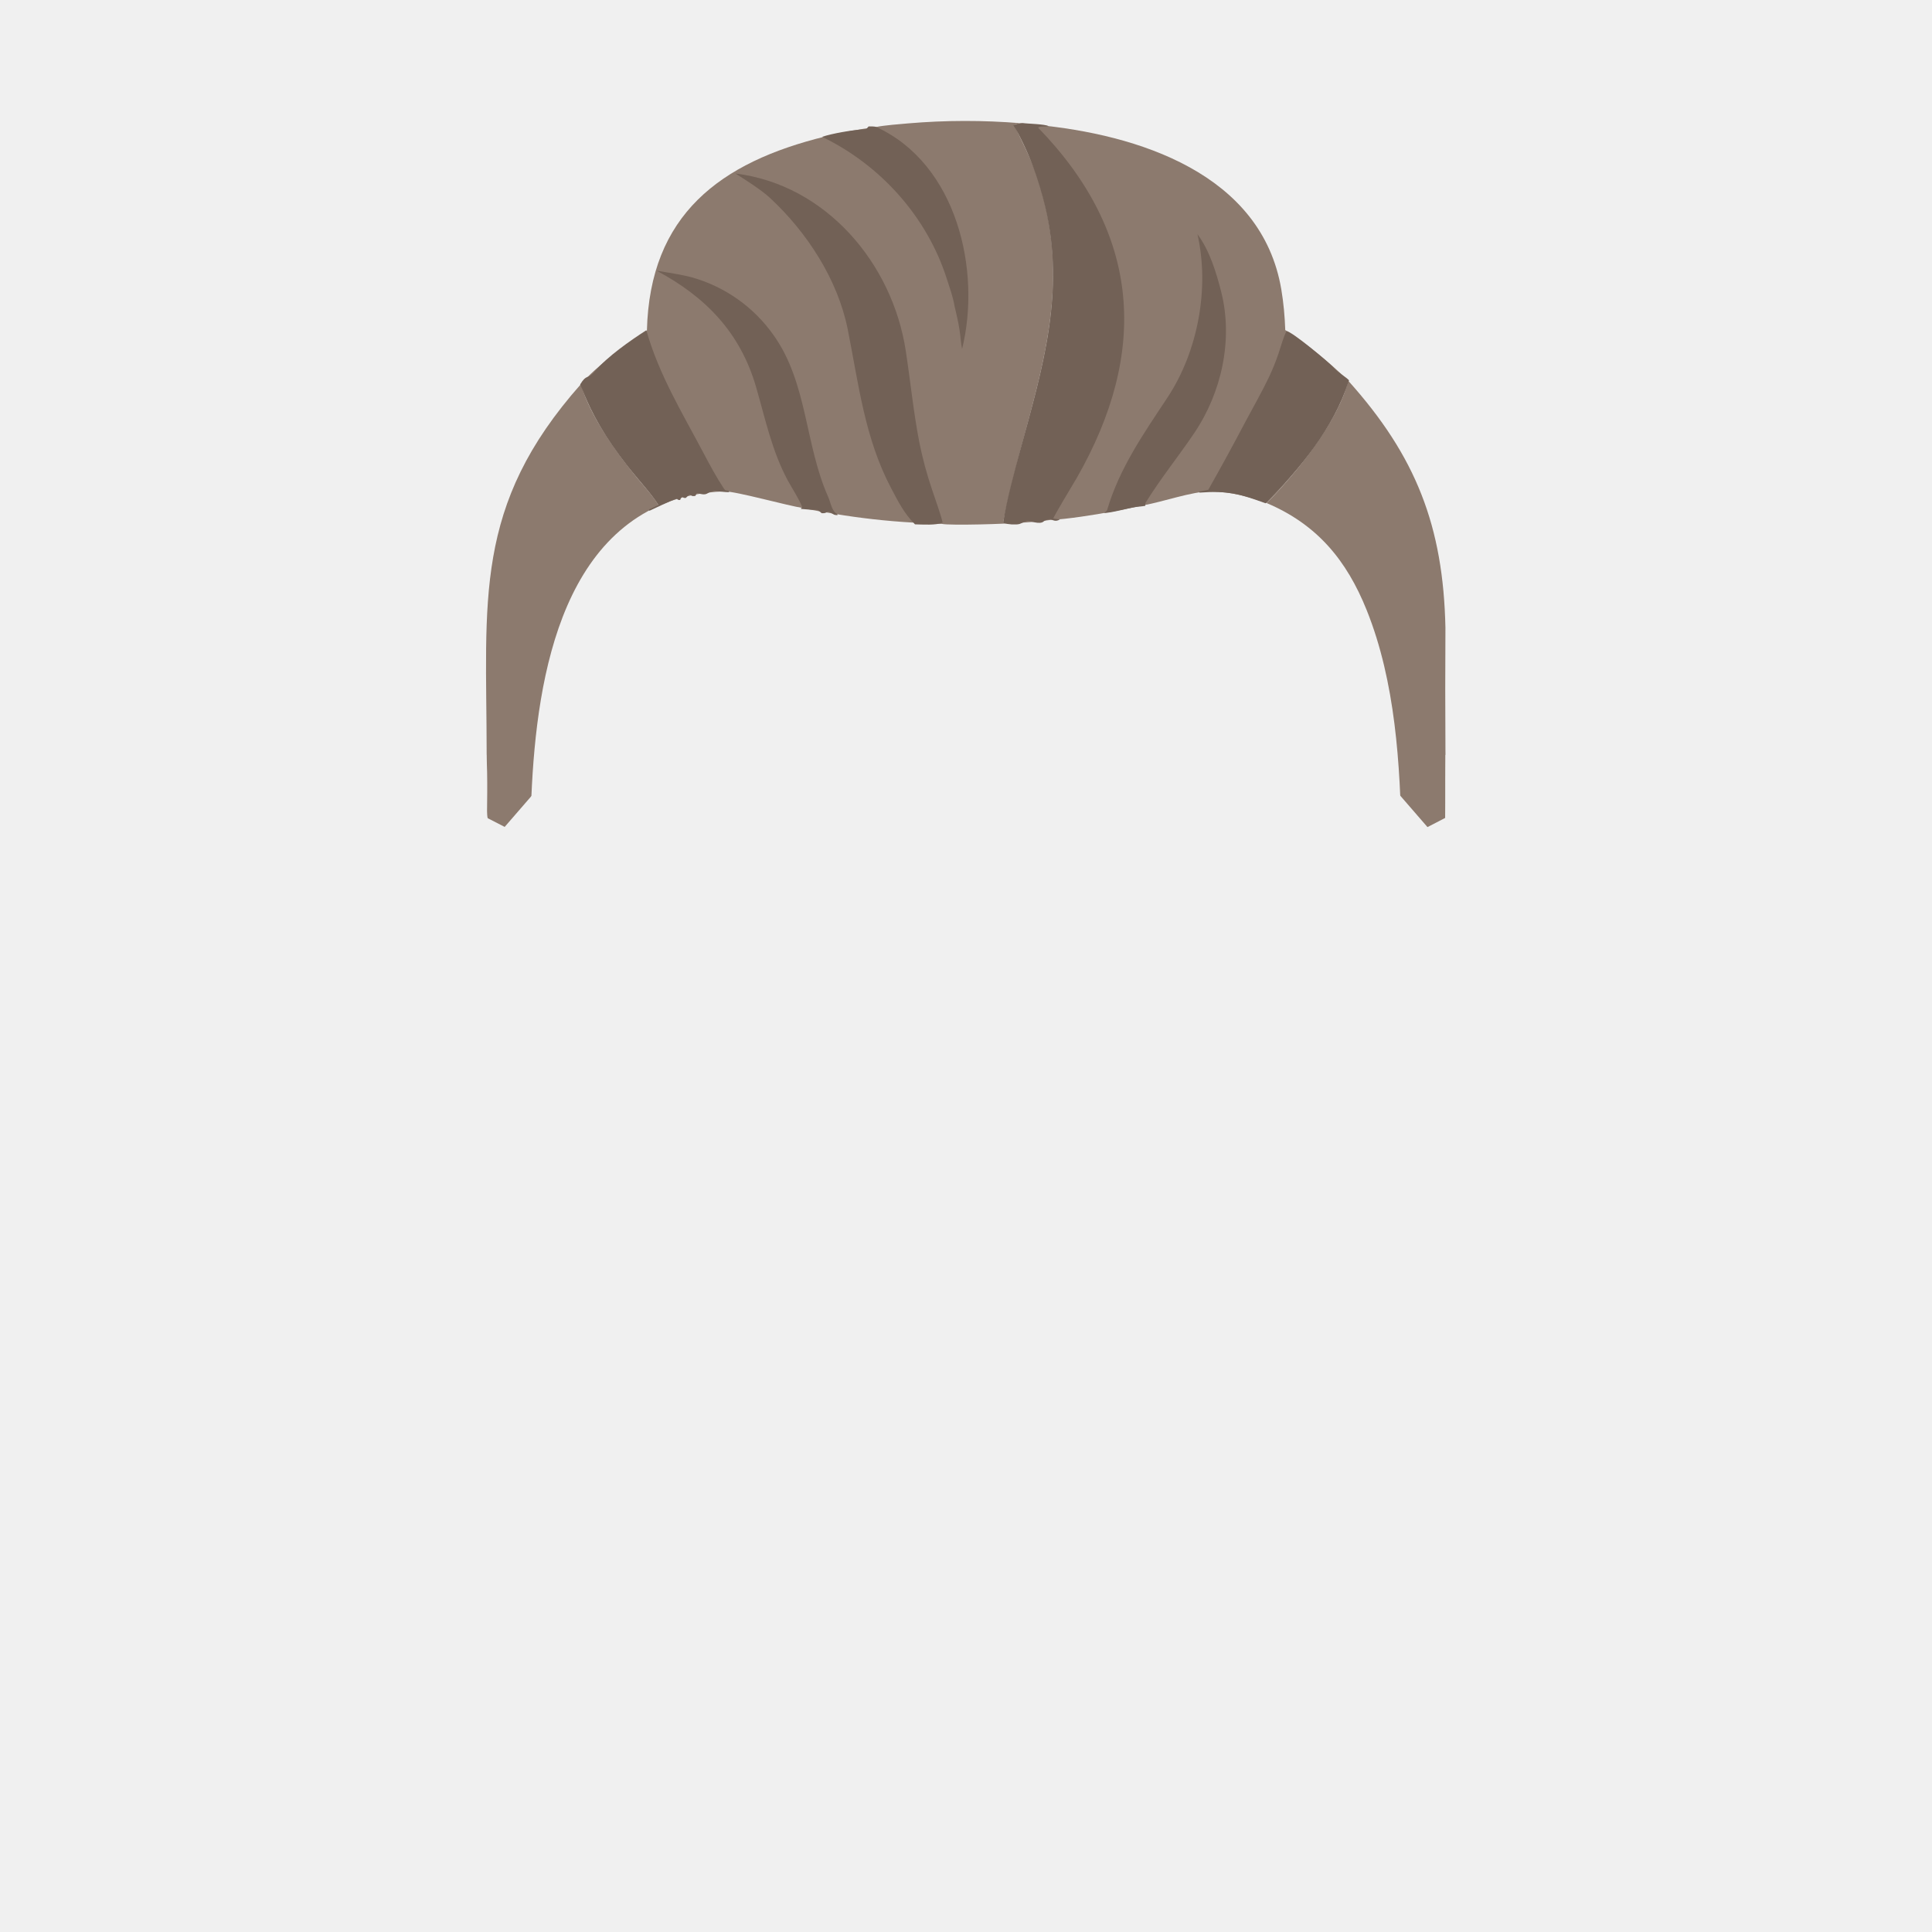
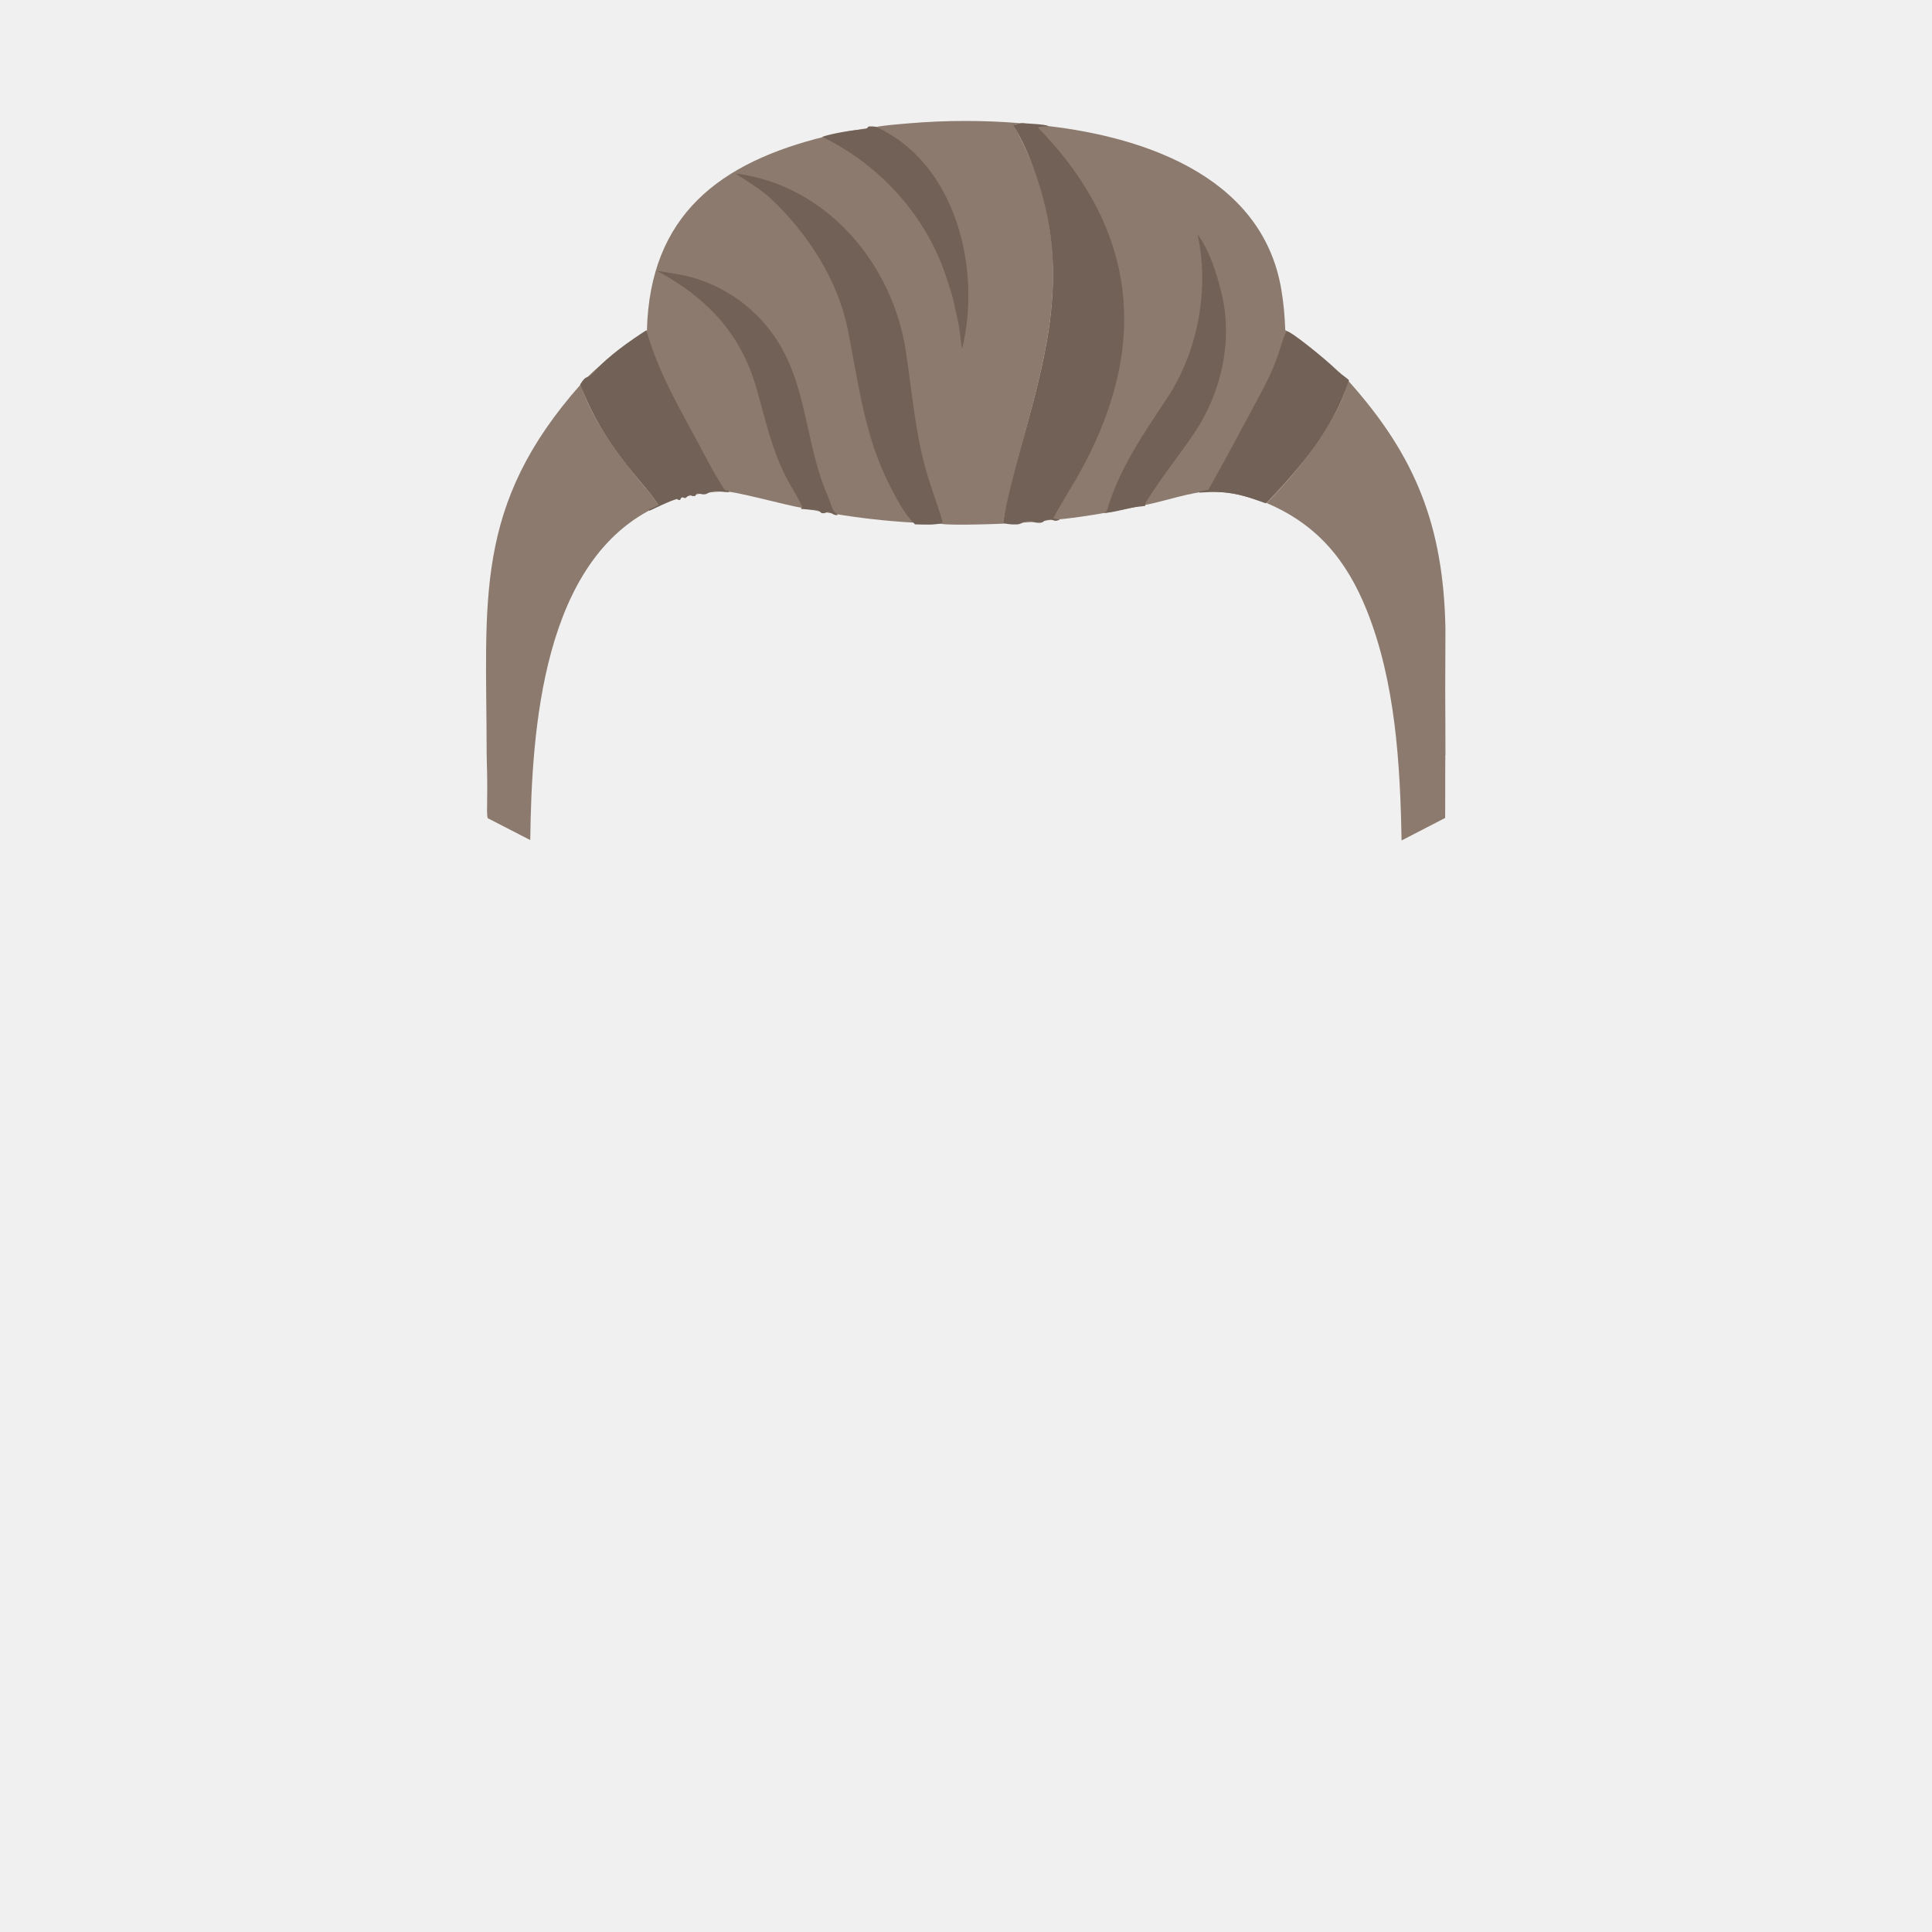
<svg xmlns="http://www.w3.org/2000/svg" version="1.1" viewBox="0 0 2048 2048" width="1024" height="1024">
  <defs>
    <mask id="facehole" maskUnits="userSpaceOnUse" x="0" y="0" width="2048" height="2048">
      <rect x="0" y="0" width="2048" height="2048" fill="white" />
      <path d="M 1533.68 798.613 C 1546.66 799.32 1557.8 799.941 1570.34 803.954 C 1618.2 819.269 1649.18 867.189 1646.49 917.096 C 1644.85 947.316 1631.33 975.662 1608.87 995.951 C 1586.91 1015.66 1562.54 1022.9 1533.67 1024.41 L 1532.38 1022.5 C 1531.22 1004.78 1531.9 981.123 1531.9 962.89 L 1531.99 854.537 C 1532.01 838.109 1531.91 817.251 1532.3 800.538 C 1532.76 799.896 1533.22 799.255 1533.68 798.613 z" fill="black" />
      <path d="M 515.884 1024.25 C 509.295 1024.06 502.266 1023.99 495.795 1022.87 C 407.909 1007.63 371.458 903.101 429.806 836.29 C 449.153 814.256 476.463 800.813 505.725 798.919 C 508.883 798.997 513.071 798.658 515.558 800.023 C 517.24 821.853 516.125 858.428 516.121 881.629 L 515.884 1024.25 z" fill="black" />
-       <path d="M 636.0 760.0 L 532.0 880.0 L 540.0 960.0 L 564.0 1040.0 L 636.0 1040.0 Z" fill="black" />
-       <path d="M 1412.0 760.0 L 1516.0 880.0 L 1508.0 960.0 L 1484.0 1040.0 L 1412.0 1040.0 Z" fill="black" />
    </mask>
  </defs>
  <g mask="url(#facehole)">
    <path transform="translate(0,0)" fill="rgb(140,122,110)" d="M 929.59 134.437 C 936.789 132.935 955.127 131.408 962.707 130.79 C 1002.4 127.408 1042.31 127.351 1082.02 130.618 C 1079.51 131.046 1076.37 130.994 1075.29 132.495 C 1083.28 150.399 1091.45 164.843 1098.1 183.75 C 1145.44 318.373 1088.75 424.87 1063.28 554.372 C 1068.72 554.006 1072.97 553.536 1078.42 554.1 C 1069.77 555.386 1007 557.258 998.265 555.327 C 987.465 555.187 977.546 554.594 966.792 553.912 C 939.121 552.292 911.556 549.191 884.217 544.622 C 873.227 542.825 863.026 541.188 852.144 538.745 C 833.443 535.797 780.603 520.808 767.868 520.883 C 744.97 521.592 719.216 526.649 698.202 536.196 C 695.933 530.133 681.17 513.61 676.212 507.597 C 654.77 481.595 624.155 439.412 615.95 407.038 C 631.502 388.911 665.958 362.637 685.751 350.527 C 688.751 227.722 763.325 171.971 874.922 144.652 C 893.235 139.912 910.908 137.065 929.59 134.437 z" />
    <path transform="translate(0,0)" fill="rgb(140,122,110)" d="M 1082.02 130.618 L 1097.8 132.235 C 1206.12 142.432 1337.55 183.863 1358.26 306.898 C 1360.64 321.068 1361.94 335.48 1362.43 349.835 C 1386.38 365.53 1408.73 383.529 1429.17 403.577 C 1418.47 447.096 1373.61 501.702 1342.88 533.346 C 1321.49 525.66 1305.72 521.537 1282.82 520.94 C 1264.15 520.785 1232.07 532.191 1212.11 535.616 C 1200.16 538.16 1188.78 540.58 1176.73 542.606 C 1162.87 545.445 1128.97 550.617 1115.1 551.021 C 1104.12 552.31 1089.36 554.163 1078.42 554.1 C 1072.97 553.536 1068.72 554.006 1063.28 554.372 C 1088.75 424.87 1145.44 318.373 1098.1 183.75 C 1091.45 164.843 1083.28 150.399 1075.29 132.495 C 1076.37 130.994 1079.51 131.046 1082.02 130.618 z" />
    <path transform="translate(0,0)" fill="rgb(140,122,110)" d="M 1429.17 403.577 C 1501.02 483.609 1529.96 557.816 1532.22 665.529 C 1531.95 709.035 1531.95 752.543 1532.23 796.049 C 1532.36 814.856 1533.46 848.635 1531.96 867.036 L 1485.71 890.95 C 1484.3 810.085 1479.23 722.718 1448.79 646.871 C 1427.44 593.671 1396.05 555.907 1342.88 533.346 C 1373.61 501.702 1418.47 447.096 1429.17 403.577 z" />
    <path transform="translate(0,0)" fill="rgb(140,122,110)" d="M 515.878 798.91 C 515.739 636.4 501.114 536.489 615.95 407.038 C 624.155 439.412 654.77 481.595 676.212 507.597 C 681.17 513.61 695.933 530.133 698.202 536.196 C 575.062 591.767 563.56 773.76 562.098 890.518 L 517.028 867.331 C 514.803 863.641 515.815 807.921 515.878 798.91 z" />
    <path transform="translate(0,0)" fill="rgb(114,97,86)" d="M 1074.08 132.608 C 1075.43 132.267 1083.04 130.369 1083.82 130.473 C 1088.71 131.119 1108.3 131.509 1111.51 133.74 C 1106.93 134.575 1102.26 133.565 1100.47 135.336 C 1209.25 247.472 1217.98 372.85 1141.33 506.778 C 1138.93 510.968 1116.89 547.216 1116.58 549.682 L 1123.5 550.694 C 1119.12 553.048 1117.53 551.931 1112.97 550.267 C 1111.54 550.537 1107.5 551.615 1106.6 552.516 C 1102.2 556.941 1091.14 551.337 1088.14 552.421 C 1079.94 555.389 1082.47 556.175 1072.3 555.899 C 1068.17 555.553 1067.54 555.412 1063.52 554.34 L 1063.71 552.8 C 1066.4 532.583 1076.02 497.049 1081.52 477.066 C 1105.57 389.799 1129.41 310.405 1108 219.32 C 1101.86 193.216 1089.05 155.079 1074.08 132.608 z" />
    <path transform="translate(0,0)" fill="rgb(114,97,86)" d="M 779.583 183.921 C 875.854 195.813 945.916 279.305 960.11 371.609 C 965.073 403.883 968.283 436.578 974.47 468.646 C 977.909 485.728 982.437 502.572 988.028 519.076 C 991.112 528.359 997.136 544.919 999.249 553.993 C 992.104 557.033 978.209 555.997 969.927 555.832 C 958.222 544.066 952.138 531.707 944.604 517.438 C 916.56 464.327 910.245 407.208 898.608 349.017 C 888.079 296.363 855.392 246.075 816.136 209.72 C 806.918 201.183 790.599 190.918 779.583 183.921 z" />
    <path transform="translate(0,0)" fill="rgb(114,97,86)" d="M 615.017 407.488 C 622.296 395.662 622.175 403.361 630.578 393.562 C 644.005 377.905 667.694 361.282 685.154 350.059 C 698.334 397.087 723.546 438.156 746.253 481.164 C 752.577 493.142 759.867 506.694 767.439 518.023 C 768.967 520.308 769.504 519.777 772.19 520.092 L 772.84 521.669 C 769.062 521.93 757.701 520.344 757.437 520.385 C 747.25 521.968 751.302 526.334 738.648 522.595 L 737.186 525.618 C 729.787 527.228 733.765 520.627 727.001 527.839 C 724.2 527.837 725.549 528.097 723.053 526.498 C 721.549 528.277 721.941 527.838 720.942 530.023 C 716.794 530.126 718.574 528.121 717.114 528.65 C 709.608 531.371 694.892 538.428 688.488 541.406 L 687.938 539.967 C 690.13 539.223 695.746 536.317 698.098 535.18 C 690.281 522.733 673.805 504.918 664.426 492.848 C 641.456 463.292 628.937 441.715 615.017 407.488 z" />
    <path transform="translate(0,0)" fill="rgb(114,97,86)" d="M 1280.84 519.178 C 1294.31 495.371 1307.42 471.357 1320.15 447.144 C 1328.19 432.092 1337.96 414.902 1345.17 399.742 C 1349 391.644 1352.36 383.335 1355.24 374.854 C 1357.5 368.116 1360.57 356.832 1363.79 351.038 C 1369.03 350.924 1408.96 384.168 1414.7 390.723 C 1418.35 394.876 1426.8 399.634 1430.02 403.132 C 1412.24 456.385 1379.46 494.334 1341.6 533.506 C 1314.09 523.503 1301.53 519.979 1271.54 522.188 L 1271.2 520.951 C 1274.26 520.394 1277.84 519.837 1280.84 519.178 z" />
    <path transform="translate(0,0)" fill="rgb(114,97,86)" d="M 1214.04 536.192 C 1210.05 536.977 1207.28 536.903 1203.32 537.55 C 1193.65 539.127 1179.65 543.434 1170.25 543.832 C 1171.04 543.223 1173.29 541.697 1173.57 540.747 C 1186.6 496.312 1212.27 459.669 1237.57 421.416 C 1269.82 372.641 1282.43 305.436 1269.33 248.206 C 1282.3 265.706 1289.2 288.518 1294.44 309.041 C 1307.43 359.919 1295.02 416.066 1265.85 459.224 C 1248.67 484.651 1231.09 506.011 1214.26 533.081 L 1214.04 536.192 z" />
    <path transform="translate(0,0)" fill="rgb(114,97,86)" d="M 696.117 286.975 C 707.298 288.848 722.428 291.035 733.156 293.941 C 768.435 303.787 799.206 325.565 820.224 355.562 C 856.153 406.261 853.123 471.173 877.94 526.823 C 880.509 532.585 881.804 542.338 887.586 544.928 L 887.872 546.054 C 885.649 545.962 884.733 546.1 882.794 544.789 C 874.958 539.493 878.625 544.742 870.99 543.977 C 869.012 542.196 868.63 541.837 866.381 540.451 C 860.878 540.597 854.361 539.903 848.808 539.441 L 850.411 537.552 C 846.752 528.346 839.958 518.317 835.147 509.416 C 818.275 478.205 811.221 443.857 801.444 410.157 C 784.699 352.445 748.019 314.741 696.117 286.975 z" />
    <path transform="translate(0,0)" fill="rgb(114,97,86)" d="M 920.8 134 C 922.334 133.951 927.41 133.952 928.774 134.576 C 1014.41 173.754 1040.37 286.653 1019.86 369.909 C 1018.54 364.067 1018.16 356.117 1017.15 349.796 C 1015.73 340.778 1013.93 333.113 1011.82 324.236 C 1010.16 314.345 1006.57 304.67 1003.52 295.135 C 982.647 229.971 933.525 174.994 871.423 145.033 C 882.905 141.295 902.589 138.029 914.928 137.112 C 919.433 136.778 917.532 137.323 920.8 134 z" />
  </g>
</svg>
